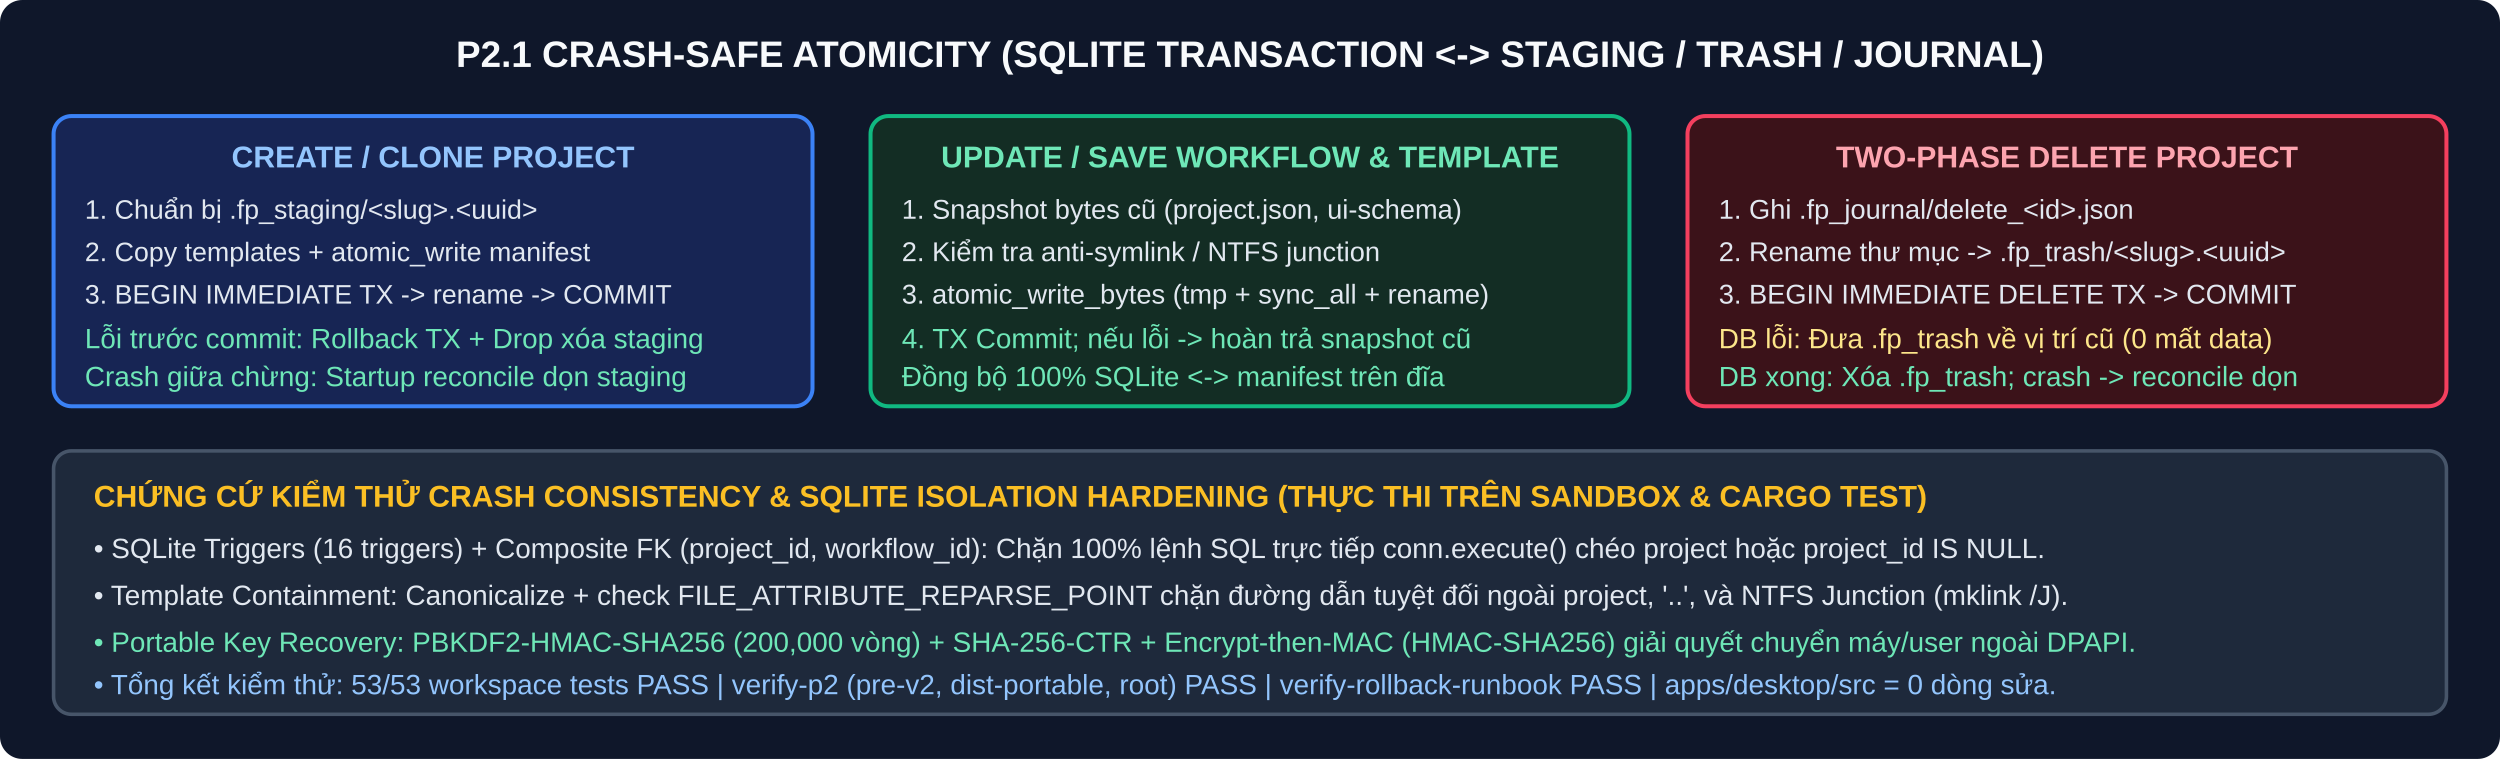
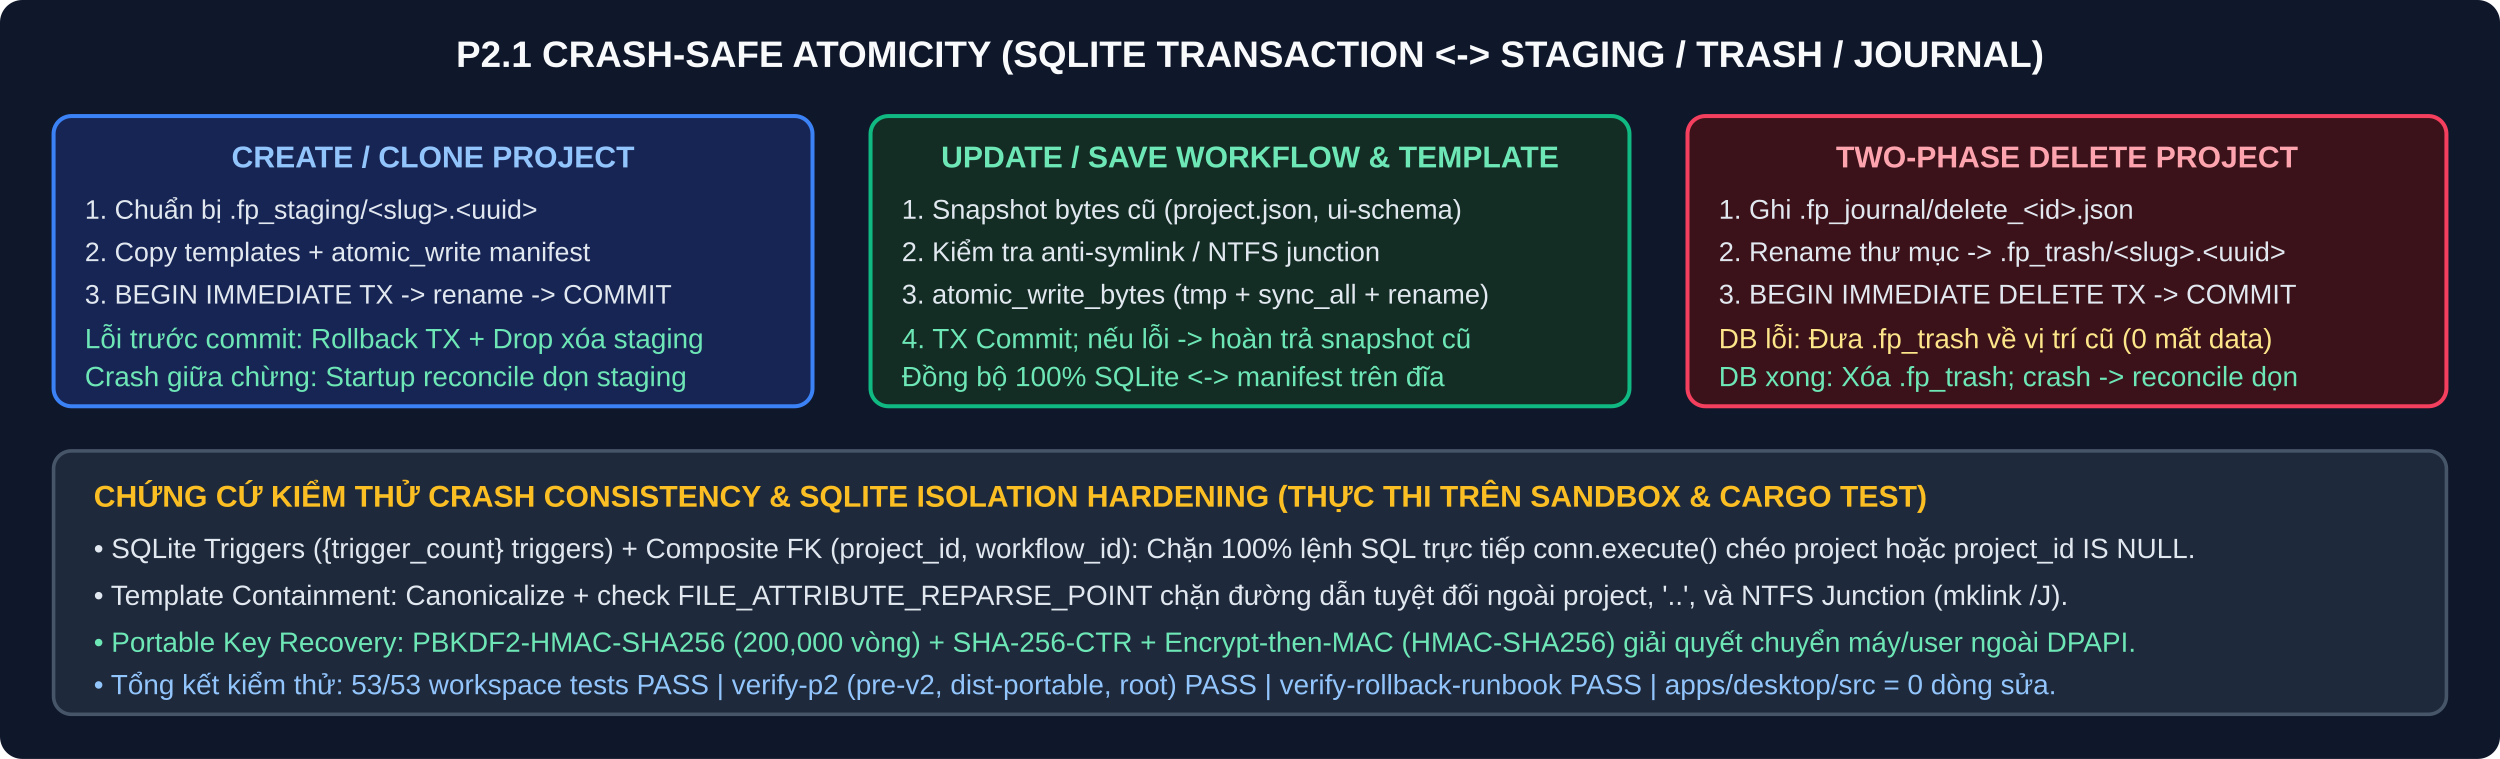
<svg xmlns="http://www.w3.org/2000/svg" viewBox="0 0 1120 340" font-family="Segoe UI, Arial, sans-serif">
  <rect width="1120" height="340" rx="10" fill="#0F172A" />
  <text x="560" y="30" text-anchor="middle" fill="#F8FAFC" font-size="16.5" font-weight="700">P2.1 CRASH-SAFE ATOMICITY (SQLITE TRANSACTION &lt;-&gt; STAGING / TRASH / JOURNAL)</text>
  <rect x="24" y="52" width="340" height="130" rx="8" fill="#172554" stroke="#3B82F6" stroke-width="1.8" />
  <text x="194" y="75" text-anchor="middle" fill="#93C5FD" font-size="13.5" font-weight="700">CREATE / CLONE PROJECT</text>
  <text x="38" y="98" fill="#E2E8F0" font-size="12">1. Chuẩn bị .fp_staging/&lt;slug&gt;.&lt;uuid&gt;</text>
  <text x="38" y="117" fill="#E2E8F0" font-size="12">2. Copy templates + atomic_write manifest</text>
  <text x="38" y="136" fill="#E2E8F0" font-size="12">3. BEGIN IMMEDIATE TX -&gt; rename -&gt; COMMIT</text>
  <text x="38" y="156" fill="#6EE7B7" font-size="12.5">Lỗi trước commit: Rollback TX + Drop xóa staging</text>
  <text x="38" y="173" fill="#6EE7B7" font-size="12.5">Crash giữa chừng: Startup reconcile dọn staging</text>
  <rect x="390" y="52" width="340" height="130" rx="8" fill="#132D24" stroke="#10B981" stroke-width="1.8" />
  <text x="560" y="75" text-anchor="middle" fill="#6EE7B7" font-size="13.5" font-weight="700">UPDATE / SAVE WORKFLOW &amp; TEMPLATE</text>
  <text x="404" y="98" fill="#E2E8F0" font-size="12.2">1. Snapshot bytes cũ (project.json, ui-schema)</text>
  <text x="404" y="117" fill="#E2E8F0" font-size="12.2">2. Kiểm tra anti-symlink / NTFS junction</text>
  <text x="404" y="136" fill="#E2E8F0" font-size="12.2">3. atomic_write_bytes (tmp + sync_all + rename)</text>
  <text x="404" y="156" fill="#6EE7B7" font-size="12.5">4. TX Commit; nếu lỗi -&gt; hoàn trả snapshot cũ</text>
  <text x="404" y="173" fill="#6EE7B7" font-size="12.5">Đồng bộ 100% SQLite &lt;-&gt; manifest trên đĩa</text>
  <rect x="756" y="52" width="340" height="130" rx="8" fill="#3B1219" stroke="#F43F5E" stroke-width="1.8" />
  <text x="926" y="75" text-anchor="middle" fill="#FDA4AF" font-size="13.5" font-weight="700">TWO-PHASE DELETE PROJECT</text>
  <text x="770" y="98" fill="#E2E8F0" font-size="12.2">1. Ghi .fp_journal/delete_&lt;id&gt;.json</text>
  <text x="770" y="117" fill="#E2E8F0" font-size="12.2">2. Rename thư mục -&gt; .fp_trash/&lt;slug&gt;.&lt;uuid&gt;</text>
  <text x="770" y="136" fill="#E2E8F0" font-size="12.2">3. BEGIN IMMEDIATE DELETE TX -&gt; COMMIT</text>
  <text x="770" y="156" fill="#FDE68A" font-size="12.5">DB lỗi: Đưa .fp_trash về vị trí cũ (0 mất data)</text>
  <text x="770" y="173" fill="#6EE7B7" font-size="12.5">DB xong: Xóa .fp_trash; crash -&gt; reconcile dọn</text>
  <rect x="24" y="202" width="1072" height="118" rx="8" fill="#1E293B" stroke="#475569" stroke-width="1.6" />
  <text x="42" y="227" fill="#FBBF24" font-size="13.5" font-weight="700">CHỨNG CỨ KIỂM THỬ CRASH CONSISTENCY &amp; SQLITE ISOLATION HARDENING (THỰC THI TRÊN SANDBOX &amp; CARGO TEST)</text>
-   <text x="42" y="250" fill="#E2E8F0" font-size="12.5">• SQLite Triggers (16 triggers) + Composite FK (project_id, workflow_id): Chặn 100% lệnh SQL trực tiếp conn.execute() chéo project hoặc project_id IS NULL.</text>
+   <text x="42" y="250" fill="#E2E8F0" font-size="12.5">• SQLite Triggers ({trigger_count} triggers) + Composite FK (project_id, workflow_id): Chặn 100% lệnh SQL trực tiếp conn.execute() chéo project hoặc project_id IS NULL.</text>
  <text x="42" y="271" fill="#E2E8F0" font-size="12.5">• Template Containment: Canonicalize + check FILE_ATTRIBUTE_REPARSE_POINT chặn đường dẫn tuyệt đối ngoài project, '..', và NTFS Junction (mklink /J).</text>
  <text x="42" y="292" fill="#6EE7B7" font-size="12.5">• Portable Key Recovery: PBKDF2-HMAC-SHA256 (200,000 vòng) + SHA-256-CTR + Encrypt-then-MAC (HMAC-SHA256) giải quyết chuyển máy/user ngoài DPAPI.</text>
  <text x="42" y="311" fill="#93C5FD" font-size="12.5">• Tổng kết kiểm thử: 53/53 workspace tests PASS | verify-p2 (pre-v2, dist-portable, root) PASS | verify-rollback-runbook PASS | apps/desktop/src = 0 dòng sửa.</text>
</svg>
